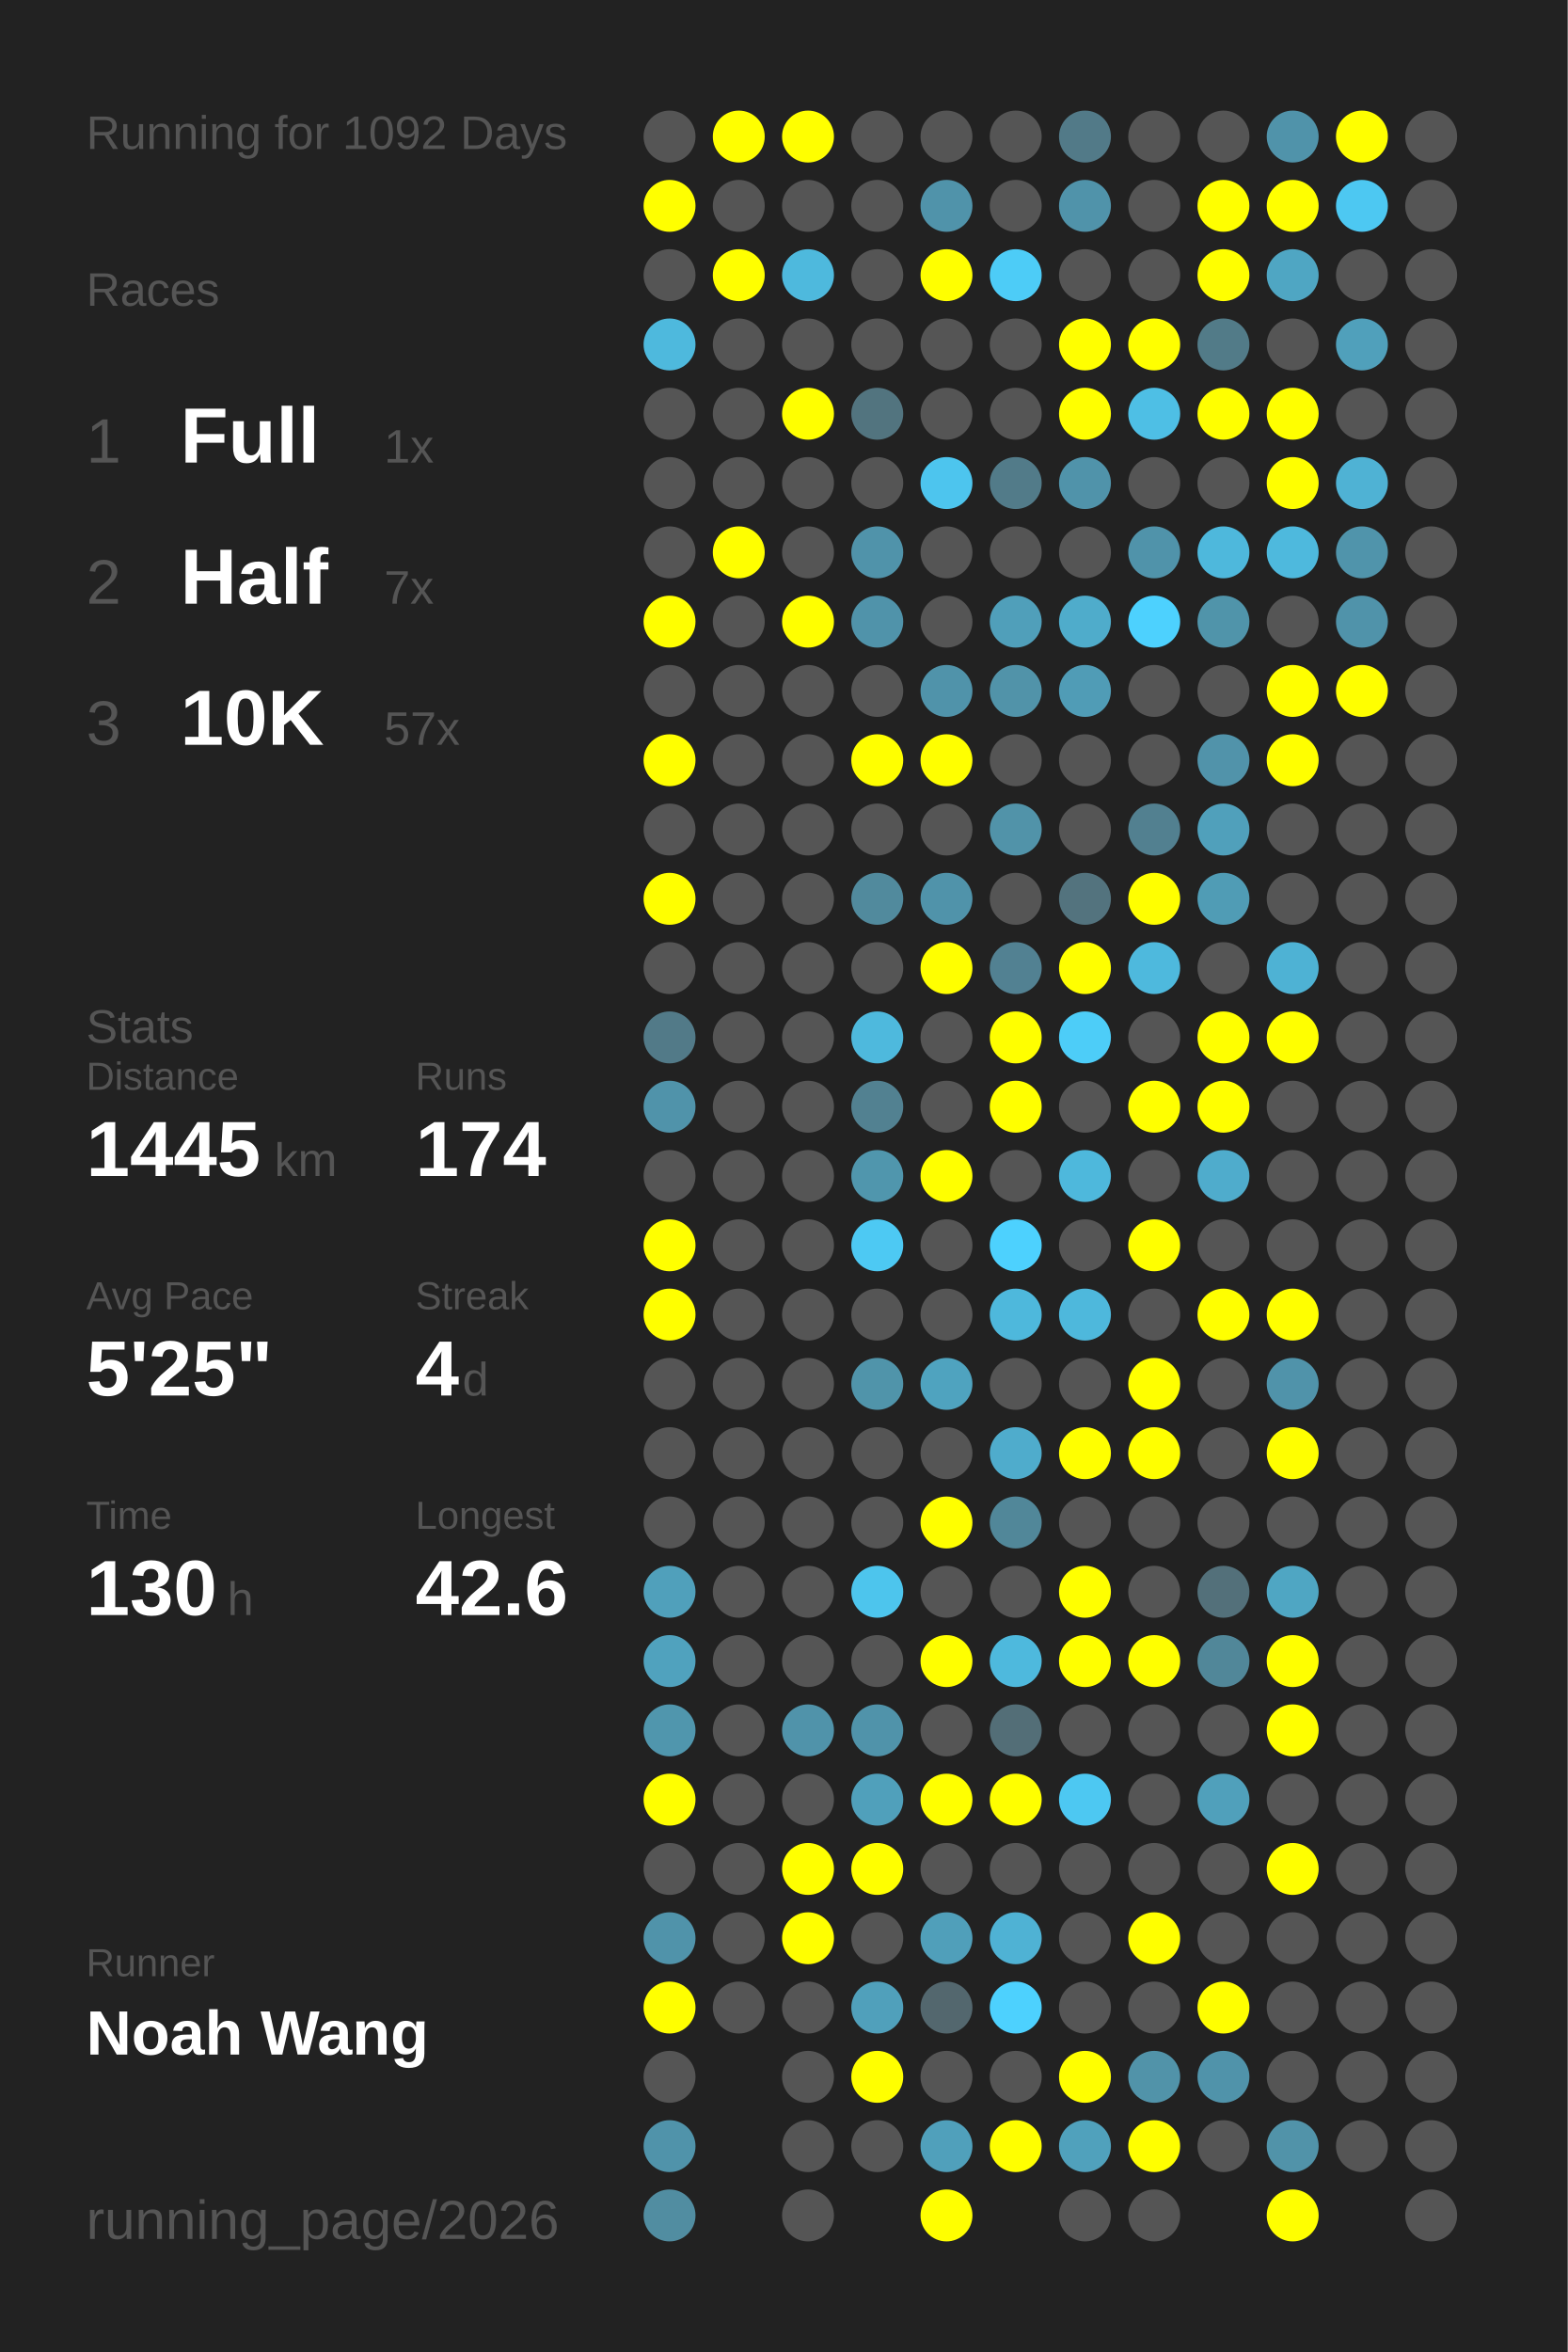
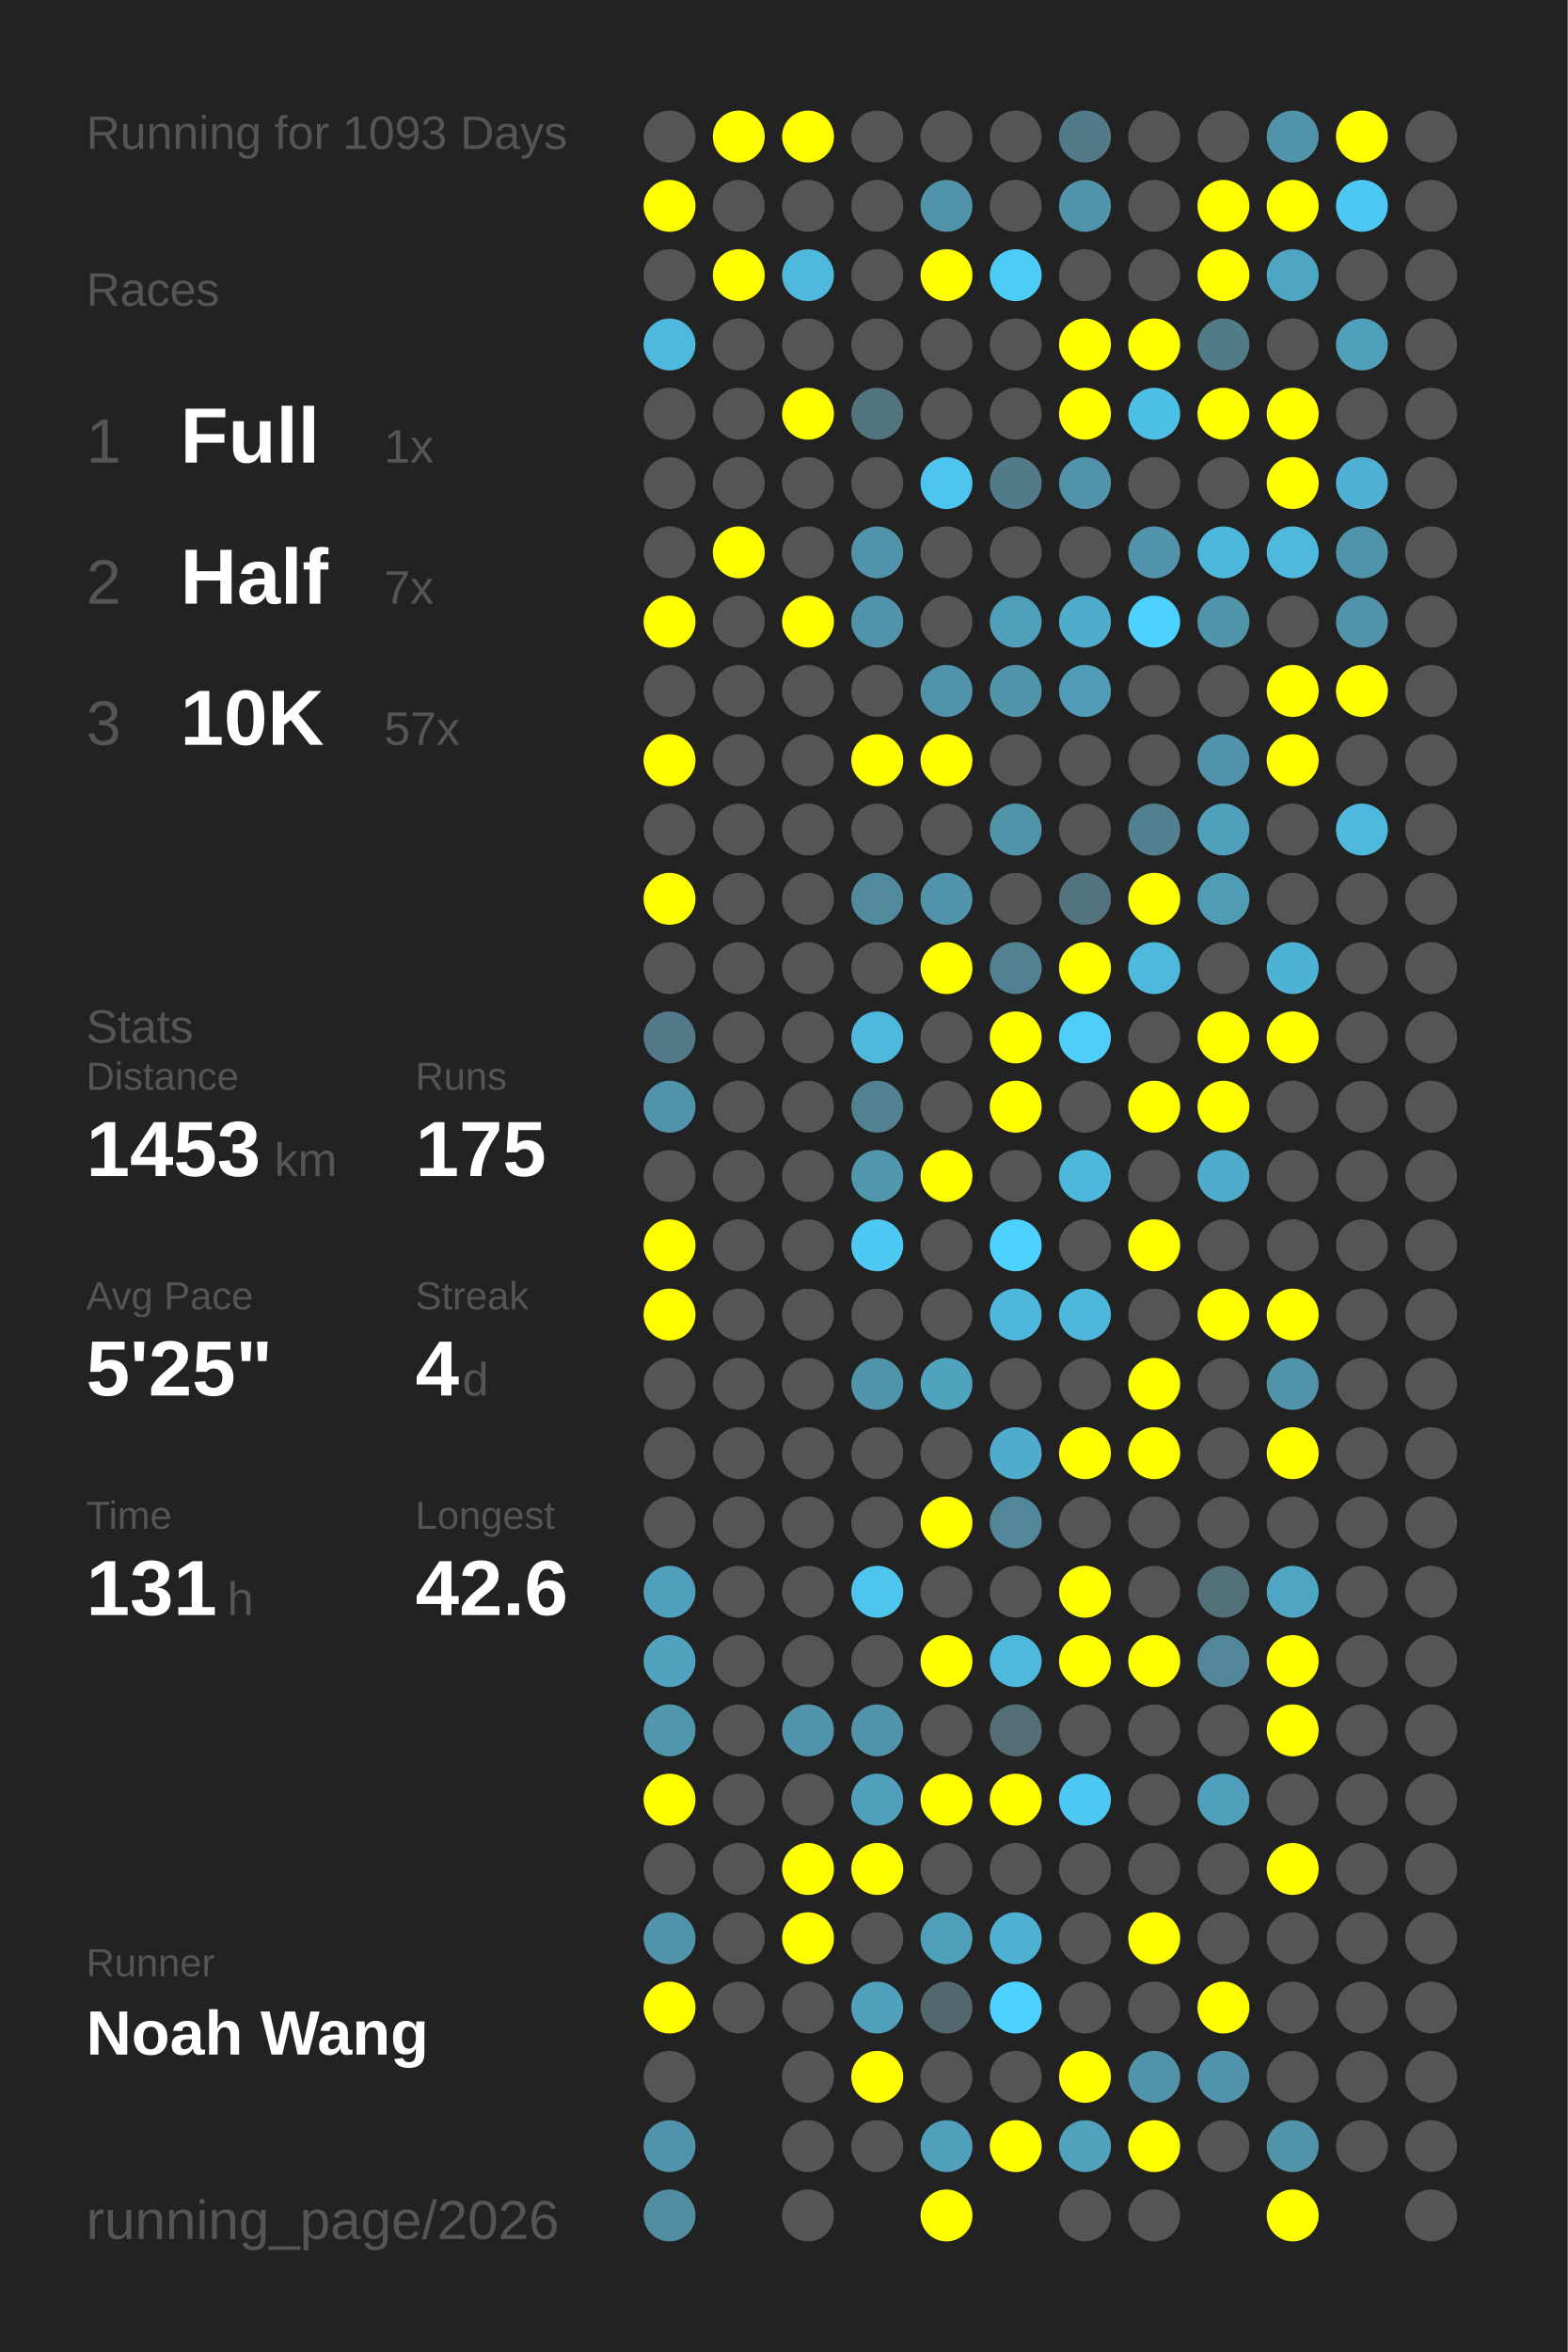
<svg xmlns="http://www.w3.org/2000/svg" baseProfile="full" height="300mm" version="1.1" viewBox="0,0,200,300" width="200mm">
  <defs />
  <rect fill="#222222" height="300" width="200" x="0" y="0" />
-   <text fill="#555555" style="font-size:6px; font-family:Arial;" x="11" y="19">Running for 1092 Days</text>
+   <text fill="#555555" style="font-size:6px; font-family:Arial;" x="11" y="19">Running for 1093 Days</text>
  <text fill="#555555" style="font-size:6px; font-family:Arial;" x="11" y="39">Races</text>
  <text fill="#555555" style="font-size:8px; font-family:Arial;" x="11" y="59">1</text>
  <text fill="#FFFFFF" style="font-size:10px; font-family:Arial; font-weight:bold;" x="23" y="59">Full</text>
  <text fill="#555555" style="font-size:6px; font-family:Arial;" x="49" y="59">1x</text>
  <text fill="#555555" style="font-size:8px; font-family:Arial;" x="11" y="77">2</text>
  <text fill="#FFFFFF" style="font-size:10px; font-family:Arial; font-weight:bold;" x="23" y="77">Half</text>
  <text fill="#555555" style="font-size:6px; font-family:Arial;" x="49" y="77">7x</text>
  <text fill="#555555" style="font-size:8px; font-family:Arial;" x="11" y="95">3</text>
  <text fill="#FFFFFF" style="font-size:10px; font-family:Arial; font-weight:bold;" x="23" y="95">10K</text>
  <text fill="#555555" style="font-size:6px; font-family:Arial;" x="49" y="95">57x</text>
  <text fill="#555555" style="font-size:6px; font-family:Arial;" x="11" y="133">Stats</text>
  <text fill="#555555" style="font-size:5px; font-family:Arial;" x="11" y="139">Distance</text>
-   <text fill="#FFFFFF" style="font-size:10px; font-family:Arial; font-weight:bold;" x="11" y="150">1445</text>
+   <text fill="#FFFFFF" style="font-size:10px; font-family:Arial; font-weight:bold;" x="11" y="150">1453</text>
  <text fill="#555555" style="font-size:6px; font-family:Arial;" x="35" y="150">km</text>
  <text fill="#555555" style="font-size:5px; font-family:Arial;" x="53" y="139">Runs</text>
-   <text fill="#FFFFFF" style="font-size:10px; font-family:Arial; font-weight:bold;" x="53" y="150">174</text>
+   <text fill="#FFFFFF" style="font-size:10px; font-family:Arial; font-weight:bold;" x="53" y="150">175</text>
  <text fill="#555555" style="font-size:5px; font-family:Arial;" x="11" y="167">Avg Pace</text>
  <text fill="#FFFFFF" style="font-size:10px; font-family:Arial; font-weight:bold;" x="11" y="178">5'25"</text>
  <text fill="#555555" style="font-size:5px; font-family:Arial;" x="53" y="167">Streak</text>
  <text fill="#FFFFFF" style="font-size:10px; font-family:Arial; font-weight:bold;" x="53" y="178">4</text>
  <text fill="#555555" style="font-size:6px; font-family:Arial;" x="59" y="178">d</text>
  <text fill="#555555" style="font-size:5px; font-family:Arial;" x="11" y="195">Time</text>
-   <text fill="#FFFFFF" style="font-size:10px; font-family:Arial; font-weight:bold;" x="11" y="206">130</text>
+   <text fill="#FFFFFF" style="font-size:10px; font-family:Arial; font-weight:bold;" x="11" y="206">131</text>
  <text fill="#555555" style="font-size:6px; font-family:Arial;" x="29" y="206">h</text>
  <text fill="#555555" style="font-size:5px; font-family:Arial;" x="53" y="195">Longest</text>
  <text fill="#FFFFFF" style="font-size:10px; font-family:Arial; font-weight:bold;" x="53" y="206">42.6</text>
  <text fill="#555555" style="font-size:5px; font-family:Arial;" x="11" y="252.065">Runner</text>
  <text fill="#FFFFFF" style="font-size:8px; font-family:Arial; font-weight:bold;" x="11" y="262.065">Noah Wang</text>
  <text fill="#555555" style="font-size:7px; font-family:Arial;" x="11" y="285.581">running_page/2026</text>
  <circle cx="85.417" cy="17.419" fill="#555555" r="3.312" />
  <circle cx="85.417" cy="26.258" fill="#FFFF00" r="3.312" />
  <circle cx="85.417" cy="35.097" fill="#555555" r="3.312" />
  <circle cx="85.417" cy="43.935" fill="#4eb9dd" r="3.312" />
  <circle cx="85.417" cy="52.774" fill="#555555" r="3.312" />
  <circle cx="85.417" cy="61.613" fill="#555555" r="3.312" />
  <circle cx="85.417" cy="70.452" fill="#555555" r="3.312" />
  <circle cx="85.417" cy="79.29" fill="#FFFF00" r="3.312" />
  <circle cx="85.417" cy="88.129" fill="#555555" r="3.312" />
  <circle cx="85.417" cy="96.968" fill="#FFFF00" r="3.312" />
  <circle cx="85.417" cy="105.806" fill="#555555" r="3.312" />
  <circle cx="85.417" cy="114.645" fill="#FFFF00" r="3.312" />
  <circle cx="85.417" cy="123.484" fill="#555555" r="3.312" />
  <circle cx="85.417" cy="132.323" fill="#527a88" r="3.312" />
  <circle cx="85.417" cy="141.161" fill="#5093aa" r="3.312" />
  <circle cx="85.417" cy="150" fill="#555555" r="3.312" />
  <circle cx="85.417" cy="158.839" fill="#FFFF00" r="3.312" />
  <circle cx="85.417" cy="167.677" fill="#FFFF00" r="3.312" />
  <circle cx="85.417" cy="176.516" fill="#555555" r="3.312" />
  <circle cx="85.417" cy="185.355" fill="#555555" r="3.312" />
  <circle cx="85.417" cy="194.194" fill="#555555" r="3.312" />
  <circle cx="85.417" cy="203.032" fill="#50a0bb" r="3.312" />
  <circle cx="85.417" cy="211.871" fill="#50a2be" r="3.312" />
  <circle cx="85.417" cy="220.71" fill="#5096ad" r="3.312" />
  <circle cx="85.417" cy="229.548" fill="#FFFF00" r="3.312" />
  <circle cx="85.417" cy="238.387" fill="#555555" r="3.312" />
  <circle cx="85.417" cy="247.226" fill="#5093aa" r="3.312" />
  <circle cx="85.417" cy="256.065" fill="#FFFF00" r="3.312" />
  <circle cx="85.417" cy="264.903" fill="#555555" r="3.312" />
  <circle cx="85.417" cy="273.742" fill="#5093aa" r="3.312" />
  <circle cx="85.417" cy="282.581" fill="#518da1" r="3.312" />
  <circle cx="94.25" cy="17.419" fill="#FFFF00" r="3.312" />
  <circle cx="94.25" cy="26.258" fill="#555555" r="3.312" />
  <circle cx="94.25" cy="35.097" fill="#FFFF00" r="3.312" />
  <circle cx="94.25" cy="43.935" fill="#555555" r="3.312" />
  <circle cx="94.25" cy="52.774" fill="#555555" r="3.312" />
  <circle cx="94.25" cy="61.613" fill="#555555" r="3.312" />
  <circle cx="94.25" cy="70.452" fill="#FFFF00" r="3.312" />
  <circle cx="94.25" cy="79.29" fill="#555555" r="3.312" />
  <circle cx="94.25" cy="88.129" fill="#555555" r="3.312" />
  <circle cx="94.25" cy="96.968" fill="#555555" r="3.312" />
  <circle cx="94.25" cy="105.806" fill="#555555" r="3.312" />
  <circle cx="94.25" cy="114.645" fill="#555555" r="3.312" />
  <circle cx="94.25" cy="123.484" fill="#555555" r="3.312" />
  <circle cx="94.25" cy="132.323" fill="#555555" r="3.312" />
  <circle cx="94.25" cy="141.161" fill="#555555" r="3.312" />
  <circle cx="94.25" cy="150" fill="#555555" r="3.312" />
  <circle cx="94.25" cy="158.839" fill="#555555" r="3.312" />
  <circle cx="94.25" cy="167.677" fill="#555555" r="3.312" />
  <circle cx="94.25" cy="176.516" fill="#555555" r="3.312" />
  <circle cx="94.25" cy="185.355" fill="#555555" r="3.312" />
  <circle cx="94.25" cy="194.194" fill="#555555" r="3.312" />
  <circle cx="94.25" cy="203.032" fill="#555555" r="3.312" />
  <circle cx="94.25" cy="211.871" fill="#555555" r="3.312" />
  <circle cx="94.25" cy="220.71" fill="#555555" r="3.312" />
  <circle cx="94.25" cy="229.548" fill="#555555" r="3.312" />
  <circle cx="94.25" cy="238.387" fill="#555555" r="3.312" />
  <circle cx="94.25" cy="247.226" fill="#555555" r="3.312" />
  <circle cx="94.25" cy="256.065" fill="#555555" r="3.312" />
  <circle cx="103.083" cy="17.419" fill="#FFFF00" r="3.312" />
  <circle cx="103.083" cy="26.258" fill="#555555" r="3.312" />
  <circle cx="103.083" cy="35.097" fill="#4eb9dd" r="3.312" />
  <circle cx="103.083" cy="43.935" fill="#555555" r="3.312" />
  <circle cx="103.083" cy="52.774" fill="#FFFF00" r="3.312" />
  <circle cx="103.083" cy="61.613" fill="#555555" r="3.312" />
  <circle cx="103.083" cy="70.452" fill="#555555" r="3.312" />
  <circle cx="103.083" cy="79.29" fill="#FFFF00" r="3.312" />
  <circle cx="103.083" cy="88.129" fill="#555555" r="3.312" />
  <circle cx="103.083" cy="96.968" fill="#555555" r="3.312" />
  <circle cx="103.083" cy="105.806" fill="#555555" r="3.312" />
  <circle cx="103.083" cy="114.645" fill="#555555" r="3.312" />
  <circle cx="103.083" cy="123.484" fill="#555555" r="3.312" />
  <circle cx="103.083" cy="132.323" fill="#555555" r="3.312" />
  <circle cx="103.083" cy="141.161" fill="#555555" r="3.312" />
  <circle cx="103.083" cy="150" fill="#555555" r="3.312" />
  <circle cx="103.083" cy="158.839" fill="#555555" r="3.312" />
  <circle cx="103.083" cy="167.677" fill="#555555" r="3.312" />
  <circle cx="103.083" cy="176.516" fill="#555555" r="3.312" />
  <circle cx="103.083" cy="185.355" fill="#555555" r="3.312" />
  <circle cx="103.083" cy="194.194" fill="#555555" r="3.312" />
  <circle cx="103.083" cy="203.032" fill="#555555" r="3.312" />
  <circle cx="103.083" cy="211.871" fill="#555555" r="3.312" />
  <circle cx="103.083" cy="220.71" fill="#5093aa" r="3.312" />
  <circle cx="103.083" cy="229.548" fill="#555555" r="3.312" />
  <circle cx="103.083" cy="238.387" fill="#FFFF00" r="3.312" />
  <circle cx="103.083" cy="247.226" fill="#FFFF00" r="3.312" />
  <circle cx="103.083" cy="256.065" fill="#555555" r="3.312" />
  <circle cx="103.083" cy="264.903" fill="#555555" r="3.312" />
  <circle cx="103.083" cy="273.742" fill="#555555" r="3.312" />
  <circle cx="103.083" cy="282.581" fill="#555555" r="3.312" />
  <circle cx="111.917" cy="17.419" fill="#555555" r="3.312" />
  <circle cx="111.917" cy="26.258" fill="#555555" r="3.312" />
  <circle cx="111.917" cy="35.097" fill="#555555" r="3.312" />
  <circle cx="111.917" cy="43.935" fill="#555555" r="3.312" />
  <circle cx="111.917" cy="52.774" fill="#52747f" r="3.312" />
  <circle cx="111.917" cy="61.613" fill="#555555" r="3.312" />
  <circle cx="111.917" cy="70.452" fill="#5093aa" r="3.312" />
  <circle cx="111.917" cy="79.29" fill="#5093aa" r="3.312" />
  <circle cx="111.917" cy="88.129" fill="#555555" r="3.312" />
  <circle cx="111.917" cy="96.968" fill="#FFFF00" r="3.312" />
  <circle cx="111.917" cy="105.806" fill="#555555" r="3.312" />
  <circle cx="111.917" cy="114.645" fill="#518a9d" r="3.312" />
  <circle cx="111.917" cy="123.484" fill="#555555" r="3.312" />
  <circle cx="111.917" cy="132.323" fill="#4eb9dd" r="3.312" />
  <circle cx="111.917" cy="141.161" fill="#528191" r="3.312" />
  <circle cx="111.917" cy="150" fill="#5096ad" r="3.312" />
  <circle cx="111.917" cy="158.839" fill="#4dc9f3" r="3.312" />
  <circle cx="111.917" cy="167.677" fill="#555555" r="3.312" />
  <circle cx="111.917" cy="176.516" fill="#5094aa" r="3.312" />
  <circle cx="111.917" cy="185.355" fill="#555555" r="3.312" />
  <circle cx="111.917" cy="194.194" fill="#555555" r="3.312" />
  <circle cx="111.917" cy="203.032" fill="#4dc5ed" r="3.312" />
  <circle cx="111.917" cy="211.871" fill="#555555" r="3.312" />
  <circle cx="111.917" cy="220.71" fill="#5093aa" r="3.312" />
  <circle cx="111.917" cy="229.548" fill="#50a0bb" r="3.312" />
  <circle cx="111.917" cy="238.387" fill="#FFFF00" r="3.312" />
  <circle cx="111.917" cy="247.226" fill="#555555" r="3.312" />
  <circle cx="111.917" cy="256.065" fill="#50a0bb" r="3.312" />
  <circle cx="111.917" cy="264.903" fill="#FFFF00" r="3.312" />
  <circle cx="111.917" cy="273.742" fill="#555555" r="3.312" />
  <circle cx="120.75" cy="17.419" fill="#555555" r="3.312" />
  <circle cx="120.75" cy="26.258" fill="#5093aa" r="3.312" />
  <circle cx="120.75" cy="35.097" fill="#FFFF00" r="3.312" />
  <circle cx="120.75" cy="43.935" fill="#555555" r="3.312" />
  <circle cx="120.75" cy="52.774" fill="#555555" r="3.312" />
  <circle cx="120.75" cy="61.613" fill="#4dc5ee" r="3.312" />
  <circle cx="120.75" cy="70.452" fill="#555555" r="3.312" />
  <circle cx="120.75" cy="79.29" fill="#555555" r="3.312" />
  <circle cx="120.75" cy="88.129" fill="#5093aa" r="3.312" />
  <circle cx="120.75" cy="96.968" fill="#FFFF00" r="3.312" />
  <circle cx="120.75" cy="105.806" fill="#555555" r="3.312" />
  <circle cx="120.75" cy="114.645" fill="#5093aa" r="3.312" />
  <circle cx="120.75" cy="123.484" fill="#FFFF00" r="3.312" />
  <circle cx="120.75" cy="132.323" fill="#555555" r="3.312" />
  <circle cx="120.75" cy="141.161" fill="#555555" r="3.312" />
  <circle cx="120.75" cy="150" fill="#FFFF00" r="3.312" />
  <circle cx="120.75" cy="158.839" fill="#555555" r="3.312" />
  <circle cx="120.75" cy="167.677" fill="#555555" r="3.312" />
  <circle cx="120.75" cy="176.516" fill="#4fa3bf" r="3.312" />
  <circle cx="120.75" cy="185.355" fill="#555555" r="3.312" />
  <circle cx="120.75" cy="194.194" fill="#FFFF00" r="3.312" />
  <circle cx="120.75" cy="203.032" fill="#555555" r="3.312" />
  <circle cx="120.75" cy="211.871" fill="#FFFF00" r="3.312" />
  <circle cx="120.75" cy="220.71" fill="#555555" r="3.312" />
  <circle cx="120.75" cy="229.548" fill="#FFFF00" r="3.312" />
  <circle cx="120.75" cy="238.387" fill="#555555" r="3.312" />
  <circle cx="120.75" cy="247.226" fill="#509fba" r="3.312" />
  <circle cx="120.75" cy="256.065" fill="#53676e" r="3.312" />
  <circle cx="120.75" cy="264.903" fill="#555555" r="3.312" />
  <circle cx="120.75" cy="273.742" fill="#50a0bb" r="3.312" />
  <circle cx="120.75" cy="282.581" fill="#FFFF00" r="3.312" />
  <circle cx="129.583" cy="17.419" fill="#555555" r="3.312" />
  <circle cx="129.583" cy="26.258" fill="#555555" r="3.312" />
  <circle cx="129.583" cy="35.097" fill="#4dccf7" r="3.312" />
  <circle cx="129.583" cy="43.935" fill="#555555" r="3.312" />
  <circle cx="129.583" cy="52.774" fill="#555555" r="3.312" />
  <circle cx="129.583" cy="61.613" fill="#527b89" r="3.312" />
  <circle cx="129.583" cy="70.452" fill="#555555" r="3.312" />
  <circle cx="129.583" cy="79.29" fill="#509fba" r="3.312" />
  <circle cx="129.583" cy="88.129" fill="#5193a9" r="3.312" />
  <circle cx="129.583" cy="96.968" fill="#555555" r="3.312" />
  <circle cx="129.583" cy="105.806" fill="#5193a9" r="3.312" />
  <circle cx="129.583" cy="114.645" fill="#555555" r="3.312" />
  <circle cx="129.583" cy="123.484" fill="#528192" r="3.312" />
  <circle cx="129.583" cy="132.323" fill="#FFFF00" r="3.312" />
  <circle cx="129.583" cy="141.161" fill="#FFFF00" r="3.312" />
  <circle cx="129.583" cy="150" fill="#555555" r="3.312" />
  <circle cx="129.583" cy="158.839" fill="#4dd1fe" r="3.312" />
  <circle cx="129.583" cy="167.677" fill="#4eb8dc" r="3.312" />
  <circle cx="129.583" cy="176.516" fill="#555555" r="3.312" />
  <circle cx="129.583" cy="185.355" fill="#4faccc" r="3.312" />
  <circle cx="129.583" cy="194.194" fill="#518799" r="3.312" />
  <circle cx="129.583" cy="203.032" fill="#555555" r="3.312" />
  <circle cx="129.583" cy="211.871" fill="#4eb9dd" r="3.312" />
  <circle cx="129.583" cy="220.71" fill="#536e77" r="3.312" />
  <circle cx="129.583" cy="229.548" fill="#FFFF00" r="3.312" />
  <circle cx="129.583" cy="238.387" fill="#555555" r="3.312" />
  <circle cx="129.583" cy="247.226" fill="#4fb2d4" r="3.312" />
  <circle cx="129.583" cy="256.065" fill="#4dd1fe" r="3.312" />
  <circle cx="129.583" cy="264.903" fill="#555555" r="3.312" />
  <circle cx="129.583" cy="273.742" fill="#FFFF00" r="3.312" />
  <circle cx="138.417" cy="17.419" fill="#527a88" r="3.312" />
  <circle cx="138.417" cy="26.258" fill="#5093aa" r="3.312" />
  <circle cx="138.417" cy="35.097" fill="#555555" r="3.312" />
  <circle cx="138.417" cy="43.935" fill="#FFFF00" r="3.312" />
  <circle cx="138.417" cy="52.774" fill="#FFFF00" r="3.312" />
  <circle cx="138.417" cy="61.613" fill="#5093aa" r="3.312" />
  <circle cx="138.417" cy="70.452" fill="#555555" r="3.312" />
  <circle cx="138.417" cy="79.29" fill="#4faccb" r="3.312" />
  <circle cx="138.417" cy="88.129" fill="#509cb6" r="3.312" />
  <circle cx="138.417" cy="96.968" fill="#555555" r="3.312" />
  <circle cx="138.417" cy="105.806" fill="#555555" r="3.312" />
  <circle cx="138.417" cy="114.645" fill="#53737e" r="3.312" />
  <circle cx="138.417" cy="123.484" fill="#FFFF00" r="3.312" />
  <circle cx="138.417" cy="132.323" fill="#4dcdf8" r="3.312" />
  <circle cx="138.417" cy="141.161" fill="#555555" r="3.312" />
  <circle cx="138.417" cy="150" fill="#4eb8dc" r="3.312" />
  <circle cx="138.417" cy="158.839" fill="#555555" r="3.312" />
  <circle cx="138.417" cy="167.677" fill="#4eb8dc" r="3.312" />
  <circle cx="138.417" cy="176.516" fill="#555555" r="3.312" />
  <circle cx="138.417" cy="185.355" fill="#FFFF00" r="3.312" />
  <circle cx="138.417" cy="194.194" fill="#555555" r="3.312" />
  <circle cx="138.417" cy="203.032" fill="#FFFF00" r="3.312" />
  <circle cx="138.417" cy="211.871" fill="#FFFF00" r="3.312" />
  <circle cx="138.417" cy="220.71" fill="#555555" r="3.312" />
  <circle cx="138.417" cy="229.548" fill="#4dc8f2" r="3.312" />
  <circle cx="138.417" cy="238.387" fill="#555555" r="3.312" />
  <circle cx="138.417" cy="247.226" fill="#555555" r="3.312" />
  <circle cx="138.417" cy="256.065" fill="#555555" r="3.312" />
  <circle cx="138.417" cy="264.903" fill="#FFFF00" r="3.312" />
  <circle cx="138.417" cy="273.742" fill="#50a1bc" r="3.312" />
  <circle cx="138.417" cy="282.581" fill="#555555" r="3.312" />
  <circle cx="147.25" cy="17.419" fill="#555555" r="3.312" />
  <circle cx="147.25" cy="26.258" fill="#555555" r="3.312" />
  <circle cx="147.25" cy="35.097" fill="#555555" r="3.312" />
  <circle cx="147.25" cy="43.935" fill="#FFFF00" r="3.312" />
  <circle cx="147.25" cy="52.774" fill="#4ebfe5" r="3.312" />
  <circle cx="147.25" cy="61.613" fill="#555555" r="3.312" />
  <circle cx="147.25" cy="70.452" fill="#5093aa" r="3.312" />
  <circle cx="147.25" cy="79.29" fill="#4dd1fe" r="3.312" />
  <circle cx="147.25" cy="88.129" fill="#555555" r="3.312" />
  <circle cx="147.25" cy="96.968" fill="#555555" r="3.312" />
  <circle cx="147.25" cy="105.806" fill="#528090" r="3.312" />
  <circle cx="147.25" cy="114.645" fill="#FFFF00" r="3.312" />
  <circle cx="147.25" cy="123.484" fill="#4eb9dd" r="3.312" />
  <circle cx="147.25" cy="132.323" fill="#555555" r="3.312" />
  <circle cx="147.25" cy="141.161" fill="#FFFF00" r="3.312" />
  <circle cx="147.25" cy="150" fill="#555555" r="3.312" />
  <circle cx="147.25" cy="158.839" fill="#FFFF00" r="3.312" />
  <circle cx="147.25" cy="167.677" fill="#555555" r="3.312" />
  <circle cx="147.25" cy="176.516" fill="#FFFF00" r="3.312" />
  <circle cx="147.25" cy="185.355" fill="#FFFF00" r="3.312" />
  <circle cx="147.25" cy="194.194" fill="#555555" r="3.312" />
  <circle cx="147.25" cy="203.032" fill="#555555" r="3.312" />
  <circle cx="147.25" cy="211.871" fill="#FFFF00" r="3.312" />
  <circle cx="147.25" cy="220.71" fill="#555555" r="3.312" />
  <circle cx="147.25" cy="229.548" fill="#555555" r="3.312" />
  <circle cx="147.25" cy="238.387" fill="#555555" r="3.312" />
  <circle cx="147.25" cy="247.226" fill="#FFFF00" r="3.312" />
  <circle cx="147.25" cy="256.065" fill="#555555" r="3.312" />
  <circle cx="147.25" cy="264.903" fill="#5193a9" r="3.312" />
  <circle cx="147.25" cy="273.742" fill="#FFFF00" r="3.312" />
  <circle cx="147.25" cy="282.581" fill="#555555" r="3.312" />
  <circle cx="156.083" cy="17.419" fill="#555555" r="3.312" />
  <circle cx="156.083" cy="26.258" fill="#FFFF00" r="3.312" />
  <circle cx="156.083" cy="35.097" fill="#FFFF00" r="3.312" />
  <circle cx="156.083" cy="43.935" fill="#527b88" r="3.312" />
  <circle cx="156.083" cy="52.774" fill="#FFFF00" r="3.312" />
  <circle cx="156.083" cy="61.613" fill="#555555" r="3.312" />
  <circle cx="156.083" cy="70.452" fill="#4eb8dc" r="3.312" />
  <circle cx="156.083" cy="79.29" fill="#5094aa" r="3.312" />
  <circle cx="156.083" cy="88.129" fill="#555555" r="3.312" />
  <circle cx="156.083" cy="96.968" fill="#5193aa" r="3.312" />
  <circle cx="156.083" cy="105.806" fill="#50a0bb" r="3.312" />
  <circle cx="156.083" cy="114.645" fill="#509cb5" r="3.312" />
  <circle cx="156.083" cy="123.484" fill="#555555" r="3.312" />
  <circle cx="156.083" cy="132.323" fill="#FFFF00" r="3.312" />
  <circle cx="156.083" cy="141.161" fill="#FFFF00" r="3.312" />
  <circle cx="156.083" cy="150" fill="#4faccc" r="3.312" />
  <circle cx="156.083" cy="158.839" fill="#555555" r="3.312" />
  <circle cx="156.083" cy="167.677" fill="#FFFF00" r="3.312" />
  <circle cx="156.083" cy="176.516" fill="#555555" r="3.312" />
  <circle cx="156.083" cy="185.355" fill="#555555" r="3.312" />
  <circle cx="156.083" cy="194.194" fill="#555555" r="3.312" />
  <circle cx="156.083" cy="203.032" fill="#53707a" r="3.312" />
  <circle cx="156.083" cy="211.871" fill="#518799" r="3.312" />
  <circle cx="156.083" cy="220.71" fill="#555555" r="3.312" />
  <circle cx="156.083" cy="229.548" fill="#50a0bb" r="3.312" />
  <circle cx="156.083" cy="238.387" fill="#555555" r="3.312" />
  <circle cx="156.083" cy="247.226" fill="#555555" r="3.312" />
  <circle cx="156.083" cy="256.065" fill="#FFFF00" r="3.312" />
  <circle cx="156.083" cy="264.903" fill="#5093aa" r="3.312" />
  <circle cx="156.083" cy="273.742" fill="#555555" r="3.312" />
  <circle cx="164.917" cy="17.419" fill="#5093aa" r="3.312" />
  <circle cx="164.917" cy="26.258" fill="#FFFF00" r="3.312" />
  <circle cx="164.917" cy="35.097" fill="#4fa6c3" r="3.312" />
  <circle cx="164.917" cy="43.935" fill="#555555" r="3.312" />
  <circle cx="164.917" cy="52.774" fill="#FFFF00" r="3.312" />
  <circle cx="164.917" cy="61.613" fill="#FFFF00" r="3.312" />
  <circle cx="164.917" cy="70.452" fill="#4eb9dd" r="3.312" />
  <circle cx="164.917" cy="79.29" fill="#555555" r="3.312" />
  <circle cx="164.917" cy="88.129" fill="#FFFF00" r="3.312" />
  <circle cx="164.917" cy="96.968" fill="#FFFF00" r="3.312" />
  <circle cx="164.917" cy="105.806" fill="#555555" r="3.312" />
  <circle cx="164.917" cy="114.645" fill="#555555" r="3.312" />
  <circle cx="164.917" cy="123.484" fill="#4eb2d4" r="3.312" />
  <circle cx="164.917" cy="132.323" fill="#FFFF00" r="3.312" />
  <circle cx="164.917" cy="141.161" fill="#555555" r="3.312" />
  <circle cx="164.917" cy="150" fill="#555555" r="3.312" />
  <circle cx="164.917" cy="158.839" fill="#555555" r="3.312" />
  <circle cx="164.917" cy="167.677" fill="#FFFF00" r="3.312" />
  <circle cx="164.917" cy="176.516" fill="#5093aa" r="3.312" />
  <circle cx="164.917" cy="185.355" fill="#FFFF00" r="3.312" />
  <circle cx="164.917" cy="194.194" fill="#555555" r="3.312" />
  <circle cx="164.917" cy="203.032" fill="#4fa6c3" r="3.312" />
  <circle cx="164.917" cy="211.871" fill="#FFFF00" r="3.312" />
  <circle cx="164.917" cy="220.71" fill="#FFFF00" r="3.312" />
  <circle cx="164.917" cy="229.548" fill="#555555" r="3.312" />
  <circle cx="164.917" cy="238.387" fill="#FFFF00" r="3.312" />
  <circle cx="164.917" cy="247.226" fill="#555555" r="3.312" />
  <circle cx="164.917" cy="256.065" fill="#555555" r="3.312" />
  <circle cx="164.917" cy="264.903" fill="#555555" r="3.312" />
  <circle cx="164.917" cy="273.742" fill="#5193a9" r="3.312" />
  <circle cx="164.917" cy="282.581" fill="#FFFF00" r="3.312" />
  <circle cx="173.75" cy="17.419" fill="#FFFF00" r="3.312" />
  <circle cx="173.75" cy="26.258" fill="#4dc8f2" r="3.312" />
  <circle cx="173.75" cy="35.097" fill="#555555" r="3.312" />
  <circle cx="173.75" cy="43.935" fill="#50a0bb" r="3.312" />
  <circle cx="173.75" cy="52.774" fill="#555555" r="3.312" />
  <circle cx="173.75" cy="61.613" fill="#4fb2d4" r="3.312" />
  <circle cx="173.75" cy="70.452" fill="#5094ab" r="3.312" />
  <circle cx="173.75" cy="79.29" fill="#5093aa" r="3.312" />
  <circle cx="173.75" cy="88.129" fill="#FFFF00" r="3.312" />
  <circle cx="173.75" cy="96.968" fill="#555555" r="3.312" />
-   <circle cx="173.75" cy="105.806" fill="#555555" r="3.312" />
+   <circle cx="173.75" cy="105.806" fill="#4eb9dd" r="3.312" />
  <circle cx="173.75" cy="114.645" fill="#555555" r="3.312" />
  <circle cx="173.75" cy="123.484" fill="#555555" r="3.312" />
  <circle cx="173.75" cy="132.323" fill="#555555" r="3.312" />
  <circle cx="173.75" cy="141.161" fill="#555555" r="3.312" />
  <circle cx="173.75" cy="150" fill="#555555" r="3.312" />
  <circle cx="173.75" cy="158.839" fill="#555555" r="3.312" />
  <circle cx="173.75" cy="167.677" fill="#555555" r="3.312" />
  <circle cx="173.75" cy="176.516" fill="#555555" r="3.312" />
  <circle cx="173.75" cy="185.355" fill="#555555" r="3.312" />
  <circle cx="173.75" cy="194.194" fill="#555555" r="3.312" />
  <circle cx="173.75" cy="203.032" fill="#555555" r="3.312" />
  <circle cx="173.75" cy="211.871" fill="#555555" r="3.312" />
  <circle cx="173.75" cy="220.71" fill="#555555" r="3.312" />
  <circle cx="173.75" cy="229.548" fill="#555555" r="3.312" />
  <circle cx="173.75" cy="238.387" fill="#555555" r="3.312" />
  <circle cx="173.75" cy="247.226" fill="#555555" r="3.312" />
  <circle cx="173.75" cy="256.065" fill="#555555" r="3.312" />
  <circle cx="173.75" cy="264.903" fill="#555555" r="3.312" />
  <circle cx="173.75" cy="273.742" fill="#555555" r="3.312" />
  <circle cx="182.583" cy="17.419" fill="#555555" r="3.312" />
  <circle cx="182.583" cy="26.258" fill="#555555" r="3.312" />
  <circle cx="182.583" cy="35.097" fill="#555555" r="3.312" />
  <circle cx="182.583" cy="43.935" fill="#555555" r="3.312" />
  <circle cx="182.583" cy="52.774" fill="#555555" r="3.312" />
  <circle cx="182.583" cy="61.613" fill="#555555" r="3.312" />
  <circle cx="182.583" cy="70.452" fill="#555555" r="3.312" />
  <circle cx="182.583" cy="79.29" fill="#555555" r="3.312" />
  <circle cx="182.583" cy="88.129" fill="#555555" r="3.312" />
  <circle cx="182.583" cy="96.968" fill="#555555" r="3.312" />
  <circle cx="182.583" cy="105.806" fill="#555555" r="3.312" />
  <circle cx="182.583" cy="114.645" fill="#555555" r="3.312" />
  <circle cx="182.583" cy="123.484" fill="#555555" r="3.312" />
  <circle cx="182.583" cy="132.323" fill="#555555" r="3.312" />
  <circle cx="182.583" cy="141.161" fill="#555555" r="3.312" />
  <circle cx="182.583" cy="150" fill="#555555" r="3.312" />
  <circle cx="182.583" cy="158.839" fill="#555555" r="3.312" />
  <circle cx="182.583" cy="167.677" fill="#555555" r="3.312" />
  <circle cx="182.583" cy="176.516" fill="#555555" r="3.312" />
  <circle cx="182.583" cy="185.355" fill="#555555" r="3.312" />
  <circle cx="182.583" cy="194.194" fill="#555555" r="3.312" />
  <circle cx="182.583" cy="203.032" fill="#555555" r="3.312" />
  <circle cx="182.583" cy="211.871" fill="#555555" r="3.312" />
  <circle cx="182.583" cy="220.71" fill="#555555" r="3.312" />
  <circle cx="182.583" cy="229.548" fill="#555555" r="3.312" />
  <circle cx="182.583" cy="238.387" fill="#555555" r="3.312" />
  <circle cx="182.583" cy="247.226" fill="#555555" r="3.312" />
  <circle cx="182.583" cy="256.065" fill="#555555" r="3.312" />
  <circle cx="182.583" cy="264.903" fill="#555555" r="3.312" />
  <circle cx="182.583" cy="273.742" fill="#555555" r="3.312" />
  <circle cx="182.583" cy="282.581" fill="#555555" r="3.312" />
</svg>
